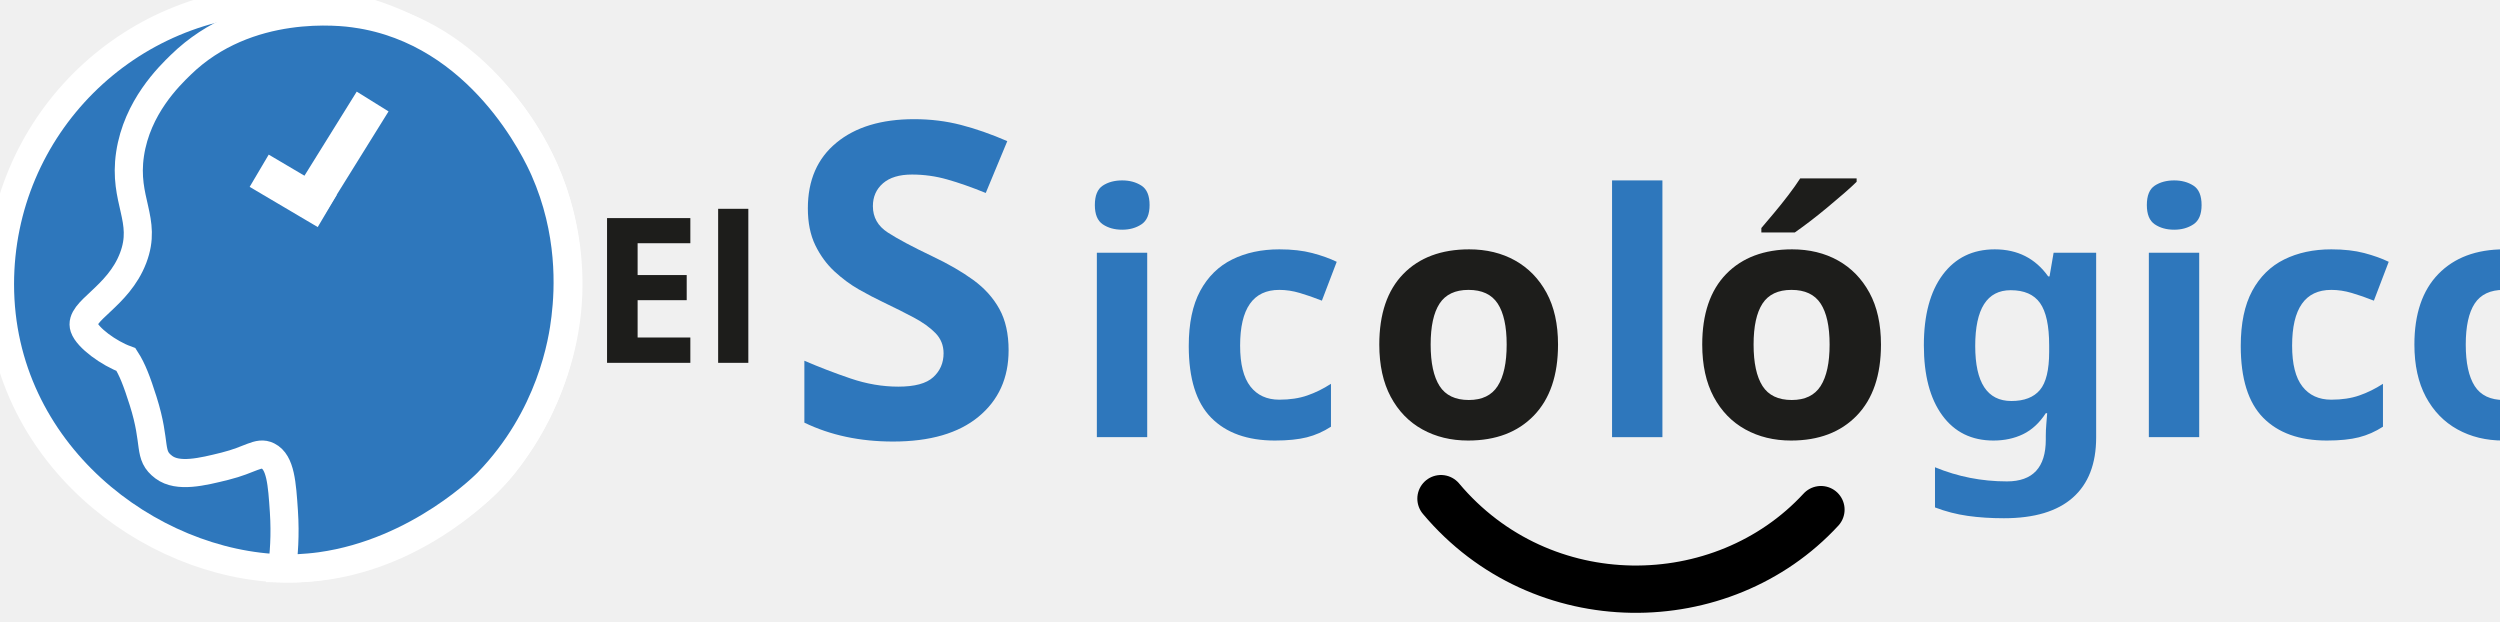
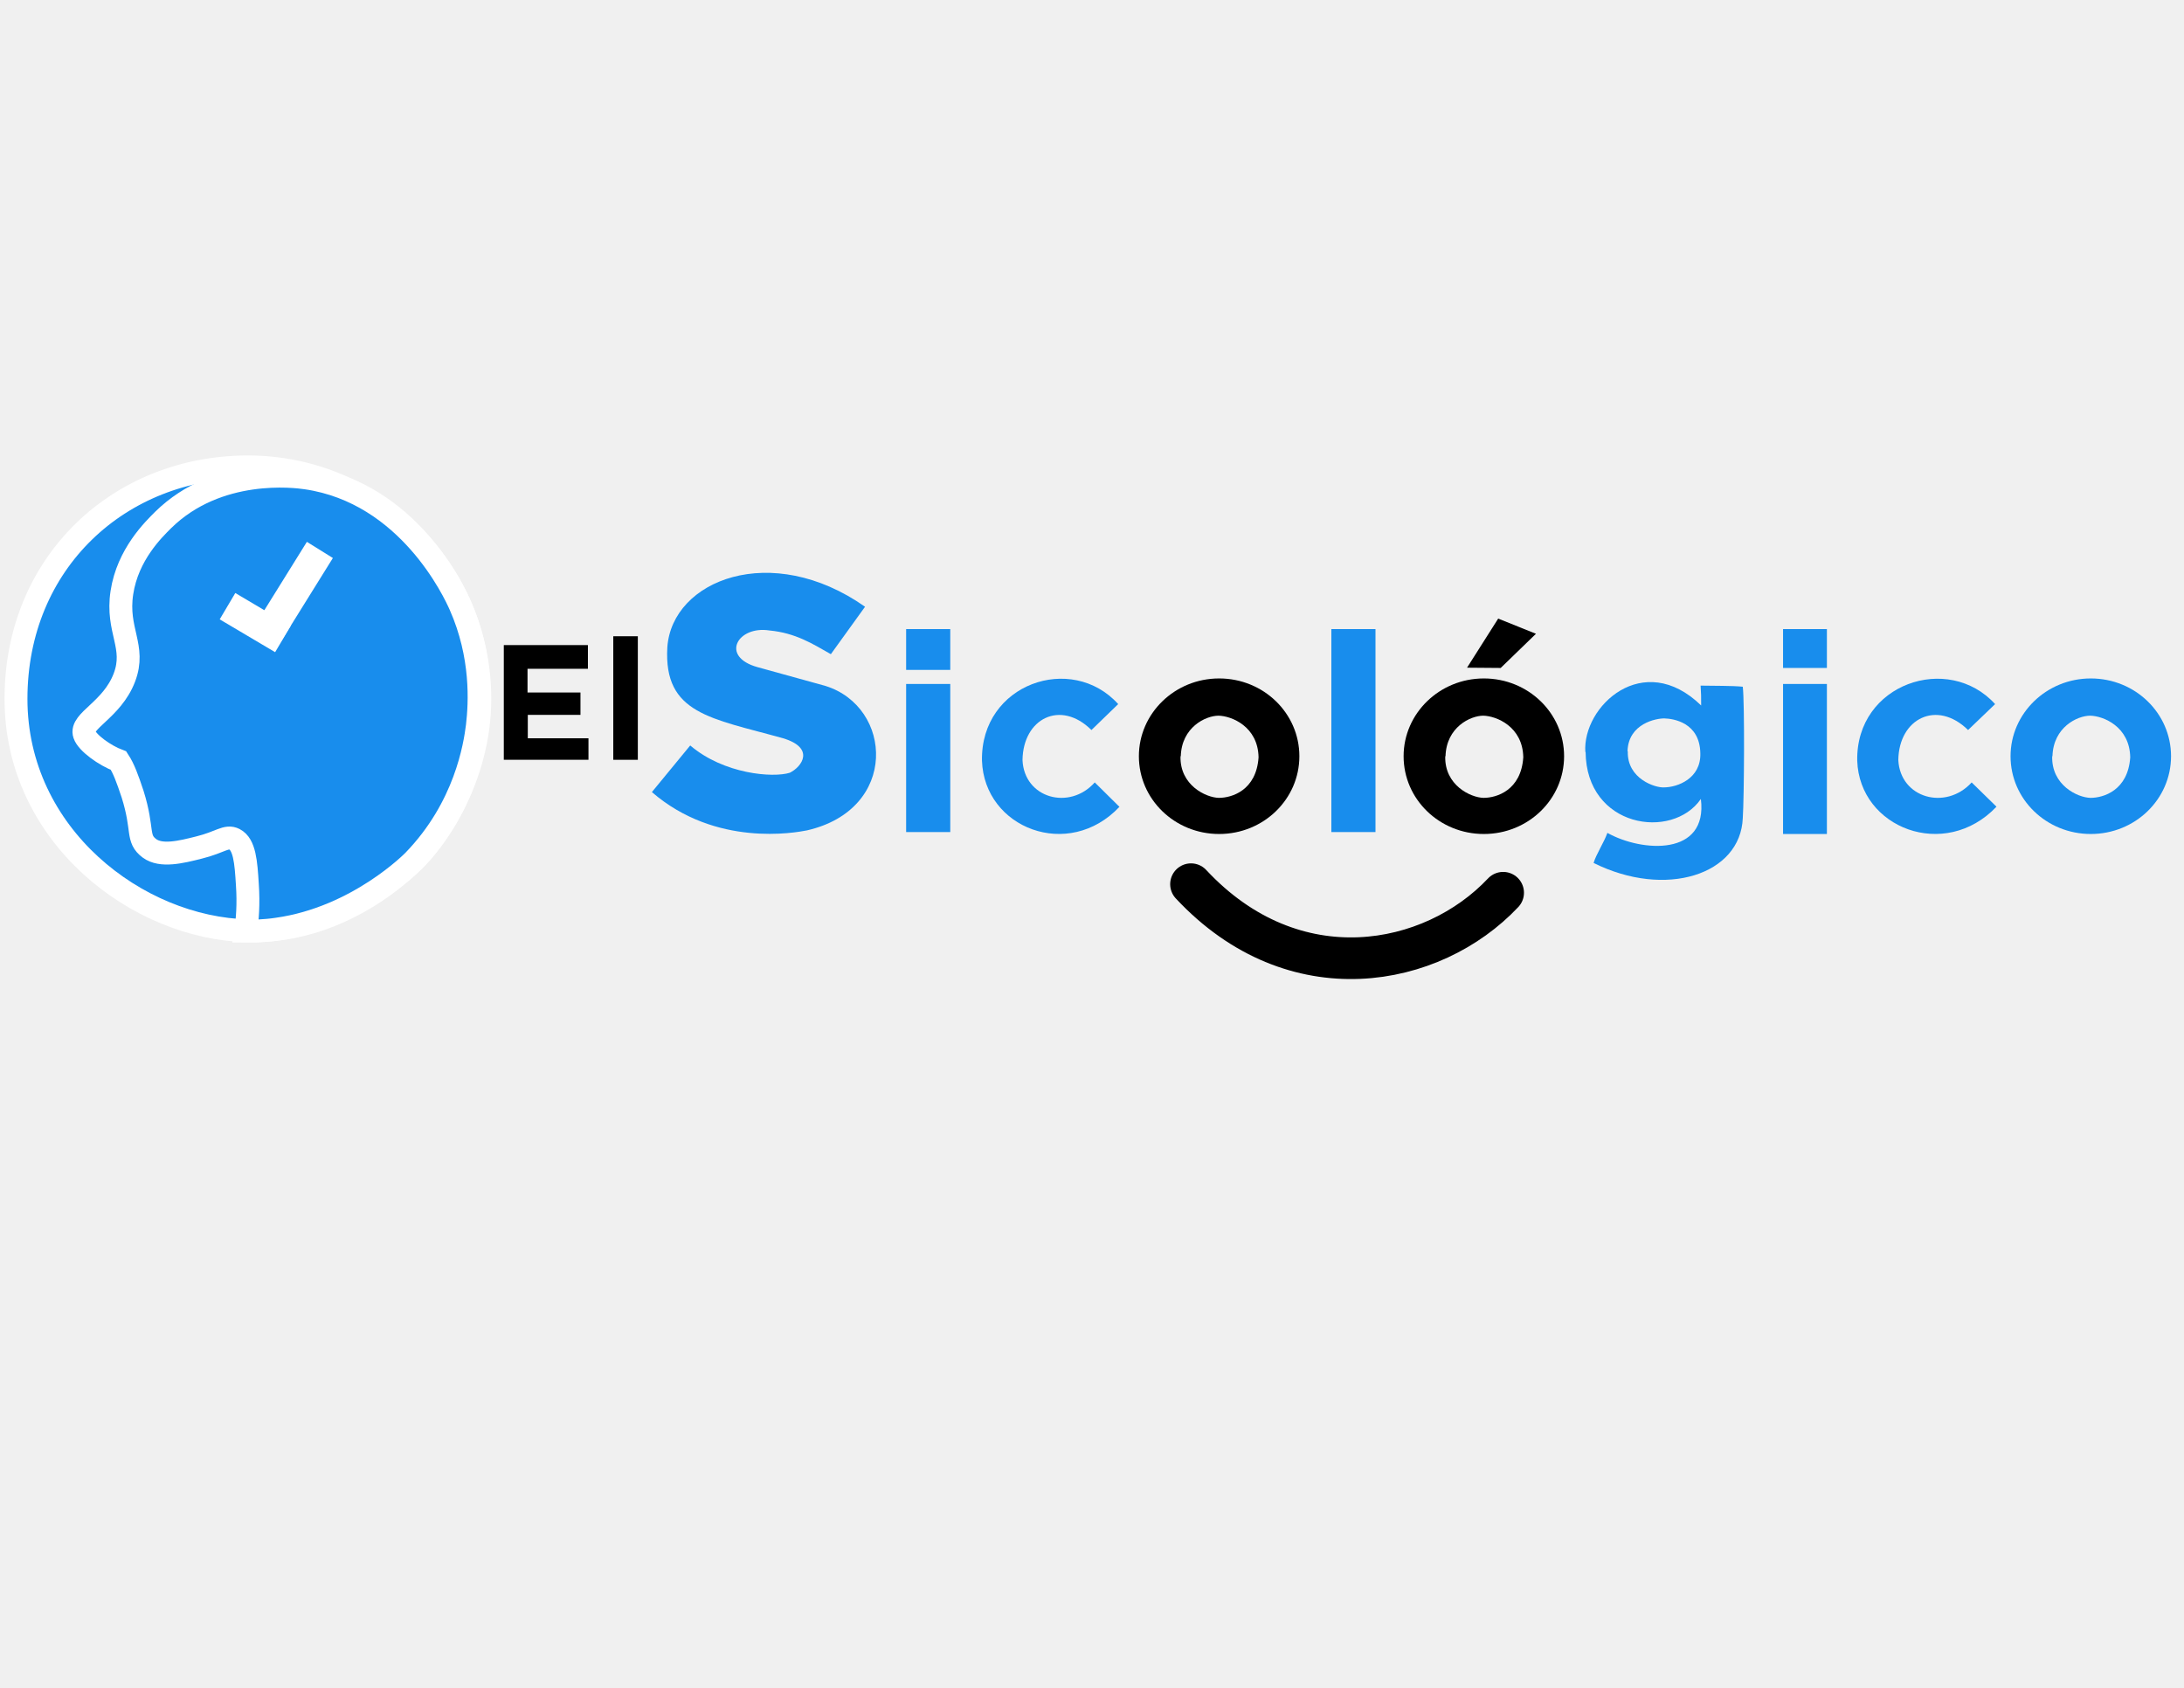
- <svg xmlns="http://www.w3.org/2000/svg" id="eqtefHK4jpR1" viewBox="0 0 740 184" shape-rendering="geometricPrecision" text-rendering="geometricPrecision">
-   <g transform="translate(-5.74-169.3)">
-     <text dx="0" dy="0" font-family="&quot;Gotham-Black, Gotham Black&quot;" font-size="16" font-weight="800" transform="translate(237.85 298.7)">
-       <tspan x="0" y="0" font-family="&quot;Gotham-Black, Gotham Black&quot;" font-size="130" font-weight="800" font-style="normal" fill="#2e77bc">
- S
- </tspan>
-       <tspan x="84.76" y="0" font-family="&quot;Gotham-Black, Gotham Black&quot;" font-size="100" font-weight="800" font-style="normal" fill="#2e77bc">
- ic
- </tspan>
-       <tspan x="171.66" y="0" font-family="&quot;Gotham-Black, Gotham Black&quot;" font-size="100" font-weight="800" font-style="normal" fill="#1d1d1b">
- o
- </tspan>
-       <tspan x="237.26" y="0" font-family="&quot;Gotham-Black, Gotham Black&quot;" font-size="100" font-weight="800" font-style="normal" fill="#2e77bc">
- l
- </tspan>
-       <tspan x="267.25" y="0" font-family="&quot;Gotham-Black, Gotham Black&quot;" font-size="100" font-weight="800" font-style="normal" fill="#1d1d1b">
- ó
- </tspan>
-       <tspan x="332.85" y="0" font-family="&quot;Gotham-Black, Gotham Black&quot;" font-size="100" font-weight="800" font-style="normal" fill="#2e77bc">
- gico
- </tspan>
-     </text>
-     <text dx="0" dy="0" font-family="&quot;Times&quot;" font-size="16" font-weight="400" />
-     <path d="M432.27,316.9c29.78,35.46,83.28,34.9,112.47,3.25" fill="none" stroke="#000" stroke-width="14" stroke-linecap="round" stroke-miterlimit="8" />
+ <svg xmlns="http://www.w3.org/2000/svg" id="Capa_1" data-name="Capa 1" version="1.1" viewBox="0 0 792 612">
+   <defs>
+     <style>
+       .cls-1, .cls-2 {
+         fill: #188ded;
+       }
+ 
+       .cls-1, .cls-3 {
+         fill-rule: evenodd;
+         stroke-width: 0px;
+       }
+ 
+       .cls-4 {
+         font-size: 60px;
+       }
+ 
+       .cls-4, .cls-5, .cls-6, .cls-7, .cls-8 {
+         isolation: isolate;
+       }
+ 
+       .cls-4, .cls-6, .cls-7, .cls-8 {
+         font-family: Gotham-Bold, Gotham;
+         font-weight: 700;
+       }
+ 
+       .cls-4, .cls-7 {
+         fill: #1d1d1b;
+       }
+ 
+       .cls-9 {
+         fill: #0d80c4;
+         stroke: #7cb92b;
+       }
+ 
+       .cls-9, .cls-2, .cls-10, .cls-11, .cls-12 {
+         stroke-miterlimit: 10;
+       }
+ 
+       .cls-9, .cls-10, .cls-12 {
+         stroke-width: 20px;
+       }
+ 
+       .cls-2 {
+         stroke-width: 8.3px;
+       }
+ 
+       .cls-2, .cls-10, .cls-11, .cls-12 {
+         stroke: #fff;
+       }
+ 
+       .cls-6, .cls-7 {
+         font-size: 100px;
+       }
+ 
+       .cls-6, .cls-8 {
+         fill: #2e77bc;
+       }
+ 
+       .cls-10, .cls-13, .cls-11, .cls-12, .cls-14 {
+         fill: none;
+       }
+ 
+       .cls-10, .cls-15 {
+         display: none;
+       }
+ 
+       .cls-13 {
+         stroke-width: 14px;
+       }
+ 
+       .cls-13, .cls-14 {
+         stroke: #000;
+         stroke-linecap: round;
+         stroke-miterlimit: 8;
+       }
+ 
+       .cls-3 {
+         fill: #000;
+       }
+ 
+       .cls-11 {
+         stroke-width: 11.1px;
+       }
+ 
+       .cls-14 {
+         stroke-width: 15.1px;
+       }
+ 
+       .cls-8 {
+         font-size: 130px;
+       }
+     </style>
+   </defs>
+   <g id="Capa_1-2" data-name="Capa 1" class="cls-15">
+     <g class="cls-5">
+       <text class="cls-8" transform="translate(237.8 298.7)">
+         <tspan x="0" y="0">S</tspan>
+       </text>
+       <text class="cls-6" transform="translate(322.6 298.7)">
+         <tspan x="0" y="0">ic</tspan>
+       </text>
+       <text class="cls-7" transform="translate(409.5 298.7)">
+         <tspan x="0" y="0">o</tspan>
+       </text>
+       <text class="cls-6" transform="translate(475.1 298.7)">
+         <tspan x="0" y="0">l</tspan>
+       </text>
+       <text class="cls-7" transform="translate(505.1 298.7)">
+         <tspan x="0" y="0">ó</tspan>
+       </text>
+       <text class="cls-6" transform="translate(570.7 298.7)">
+         <tspan x="0" y="0">gico</tspan>
+       </text>
+     </g>
+     <path class="cls-13" d="M432.3,316.9c29.8,35.5,83.3,34.9,112.5,3.2" />
  </g>
-   <g transform="translate(-5.74-169.3)">
-     <text dx="0" dy="0" font-family="&quot;Gotham-Black, Gotham Black&quot;" font-size="60" font-weight="800" transform="translate(180.02 276.7)" fill="#1d1d1b">
-       <tspan x="0" y="0" font-family="&quot;Gotham-Black, Gotham Black&quot;" font-size="60" font-weight="800" font-style="normal" fill="#1d1d1b">
- El
- </tspan>
-     </text>
+   <g id="Capa_2" data-name="Capa 2" class="cls-15">
+     <g class="cls-5">
+       <text class="cls-4" transform="translate(180 276.7)">
+         <tspan x="0" y="0">El</tspan>
+       </text>
+     </g>
  </g>
-   <g transform="translate(-5.74-169.3)">
-     <path d="M174,253.43c0,29.75-16.96,51-20.81,55.4-2.28,2.61-26.62,29.52-63.32,28.73-39.98-.86-84.13-34.37-84.13-84.13c0-46.46,37.67-84.13,84.13-84.13s84.13,37.67,84.13,84.13Z" fill="#2e77bc" stroke="#fff" stroke-width="8.32" stroke-miterlimit="10" />
-     <path d="M111.1,173.34c-4.03-.58-32.07-4.16-51.87,15.17-3.44,3.35-12.92,12.53-14.99,26.37-2.07,13.83,5.21,19.46.92,30.75-4.47,11.75-16.17,15.69-14.52,20.6c1.02,3.03,7.29,7.64,12.4,9.5c1.87,2.91,3.22,6.45,5.06,12.24c4.14,13.06,1.27,15.98,6.14,19.62c4.2,3.14,11.34,1.38,18.04-.28c7.71-1.91,9.88-4.48,12.77-3.05c3.74,1.85,4.17,8.16,4.72,16.38.48,7.14-.03,13.03-.56,16.93.7.02,1.47.02,2.31.01c0,0,4.47-.05,9.1-.69c29.38-4.08,49.45-24.78,49.45-24.78c18.75-19.35,22.24-41.71,23.05-48.75c1.03-8.54,1.86-25.49-6.24-43.83-2.11-4.77-18.75-40.85-55.77-46.18l-.01-.01Z" fill="#2e77bc" stroke="#fff" stroke-width="8.32" stroke-miterlimit="10" />
-     <line x1="96.91" y1="230.12" x2="116.04" y2="199.35" fill="none" stroke="#fff" stroke-width="11.09" stroke-miterlimit="10" />
-     <line x1="82.46" y1="219.84" x2="102.61" y2="231.74" fill="none" stroke="#fff" stroke-width="11.09" stroke-miterlimit="10" />
+   <g id="Capa_3" data-name="Capa 3">
+     <g class="cls-15">
+       <path class="cls-9" d="M289,71" />
+       <path class="cls-12" d="M396,306" />
+       <path class="cls-12" d="M360.1,248" />
+     </g>
+     <path class="cls-2" d="M174,253.4c0,29.8-17,51-20.8,55.4-2.3,2.6-26.6,29.5-63.3,28.7-40-.9-84.1-34.4-84.1-84.1s37.7-84.1,84.1-84.1,84.1,37.7,84.1,84.1Z" />
+     <path class="cls-2" d="M111.1,173.3c-4-.6-32.1-4.2-51.9,15.2-3.4,3.4-12.9,12.5-15,26.4-2.1,13.8,5.2,19.5.9,30.8-4.5,11.8-16.2,15.7-14.5,20.6,1,3,7.3,7.6,12.4,9.5,1.9,2.9,3.2,6.5,5.1,12.2,4.1,13.1,1.3,16,6.1,19.6,4.2,3.1,11.3,1.4,18-.3,7.7-1.9,9.9-4.5,12.8-3,3.7,1.9,4.2,8.2,4.7,16.4.5,7.1,0,13-.6,16.9.7,0,1.5,0,2.3,0,0,0,4.5,0,9.1-.7,29.4-4.1,49.5-24.8,49.5-24.8,18.8-19.4,22.2-41.7,23.1-48.8,1-8.5,1.9-25.5-6.2-43.8-2.1-4.8-18.8-40.8-55.8-46.2h0Z" />
+     <path class="cls-10" d="M387.9,216.3" />
+     <line class="cls-11" x1="96.9" y1="230.1" x2="116" y2="199.4" />
+     <line class="cls-11" x1="82.5" y1="219.8" x2="102.6" y2="231.7" />
+     <path class="cls-10" d="M360.1,216" />
+   </g>
+   <g>
+     <path class="cls-1" d="M236.4,287.2l13.9-16.9c12.2,10.4,30,11.8,36.1,9.9,4.5-2.2,9.2-9-2.4-12.5-26.1-7.3-43.4-8.8-42-33,1.7-24.4,37.7-38.6,71.7-14.7l-12.4,17.2c-6.7-3.8-12.8-7.7-22.3-8.6-11.5-1.8-18,9.5-4.3,13.3l24.6,6.8c24.5,7.6,26.7,44.8-6.7,52.4-4.1.8-33,6.2-56.2-13.9h0Z" />
+     <polygon class="cls-1" points="328.6 228.1 344.6 228.1 344.6 242.9 328.6 242.9 328.6 228.1 328.6 228.1" />
+     <polygon class="cls-1" points="328.6 248 344.6 248 344.6 301.7 328.6 301.7 328.6 248 328.6 248" />
+     <path class="cls-1" d="M406,292.5c-18.5,19.7-49.1,7.8-49.9-16.7-.5-27.9,32.5-39.2,49.4-20.5l-9.7,9.4c-11.2-11.1-24.8-4.2-25,10.9.6,13.8,17,18.4,26.2,8.1l8.9,8.8h0Z" />
+     <path class="cls-3" d="M413,274.2c0-15.5,13-28.2,29.1-28.2s29.1,12.6,29.1,28.2-13,28.2-29.1,28.2-29.1-12.6-29.1-28.2h0ZM428.1,274.2c-.3,10.5,9.2,15,13.9,15.1,4.7,0,13.6-2.7,14.4-14.7-.2-11.2-9.8-15-14.5-15.1-4.7,0-13.4,4.2-13.7,14.7h0Z" />
+     <polygon class="cls-1" points="482.8 228.1 498.8 228.1 498.8 301.7 482.8 301.7 482.8 228.1 482.8 228.1" />
+     <path class="cls-3" d="M509,274.2c0-15.5,13-28.2,29.1-28.2s29.1,12.6,29.1,28.2-13,28.2-29.1,28.2-29.1-12.6-29.1-28.2h0ZM524.1,274.2c-.3,10.5,9.2,15,13.9,15.1,4.7,0,13.6-2.7,14.4-14.7-.2-11.2-9.8-15-14.5-15.1-4.7,0-13.4,4.2-13.7,14.7h0Z" />
+     <path class="cls-1" d="M729.1,274.2c0-15.5,13-28.2,29.1-28.2s29.1,12.6,29.1,28.2-13,28.2-29.1,28.2-29.1-12.6-29.1-28.2h0ZM744.2,274.2c-.3,10.5,9.2,15,13.9,15.1,4.7,0,13.6-2.7,14.4-14.7-.2-11.2-9.8-15-14.5-15.1-4.7,0-13.4,4.2-13.7,14.7h0Z" />
+     <polygon class="cls-1" points="646.6 228.1 662.5 228.1 662.5 242.2 646.6 242.2 646.6 228.1 646.6 228.1" />
+     <polygon class="cls-1" points="646.6 248 662.5 248 662.5 302.4 646.6 302.4 646.6 248 646.6 248" />
+     <path class="cls-1" d="M724,292.5c-18.7,19.7-49.7,7.8-50.5-16.7-.5-27.9,33-39.2,50-20.5l-9.8,9.4c-11.3-11.1-25.1-4.2-25.3,10.9.7,13.8,17.2,18.4,26.6,8.1l9,8.8h0Z" />
+     <path class="cls-1" d="M574.9,272.7c-1.1-16.6,21-37.3,42-16.9,0-3.8,0-3.9-.2-7.2,4.7.1,11.4,0,15.3.4.7,5.9.5,40.3,0,47.6-.8,20.6-28,29.3-54.1,16.3.9-3.1,3.8-7.5,5-10.9,12.5,7,36.5,8.6,33.9-12.3-10.4,15.1-41.6,10.4-41.8-17.1h0ZM590.3,272.4c-.3,10.1,10.1,13.3,13.1,13.1,4.9,0,13.5-3.2,13.2-12.4-.2-11.2-9.9-12.5-12.9-12.6-3-.1-13.2,1.8-13.5,11.9h0Z" />
+     <polygon class="cls-3" points="543.3 224.3 557 229.8 544.2 242.2 532 242.1 543.3 224.3 543.3 224.3 543.3 224.3" />
+     <polygon class="cls-3" points="222.4 230.7 231.3 230.7 231.3 275.5 222.4 275.5 222.4 230.7 222.4 230.7" />
+     <path class="cls-3" d="M182.7,233.9h30.5c0,2.7,0,4.3,0,8.6h-21.9c0,4,0,5.6,0,8.6h19.2c0,3.7,0,4.8,0,8.1h-19.1c0,2.7,0,4.7,0,8.5h22c0,2.6,0,6.2,0,7.8h-30.7v-41.6h0Z" />
+     <path class="cls-14" d="M431.9,320.6c37.4,40.1,87.6,30.3,113.2,3.1" />
  </g>
</svg>
